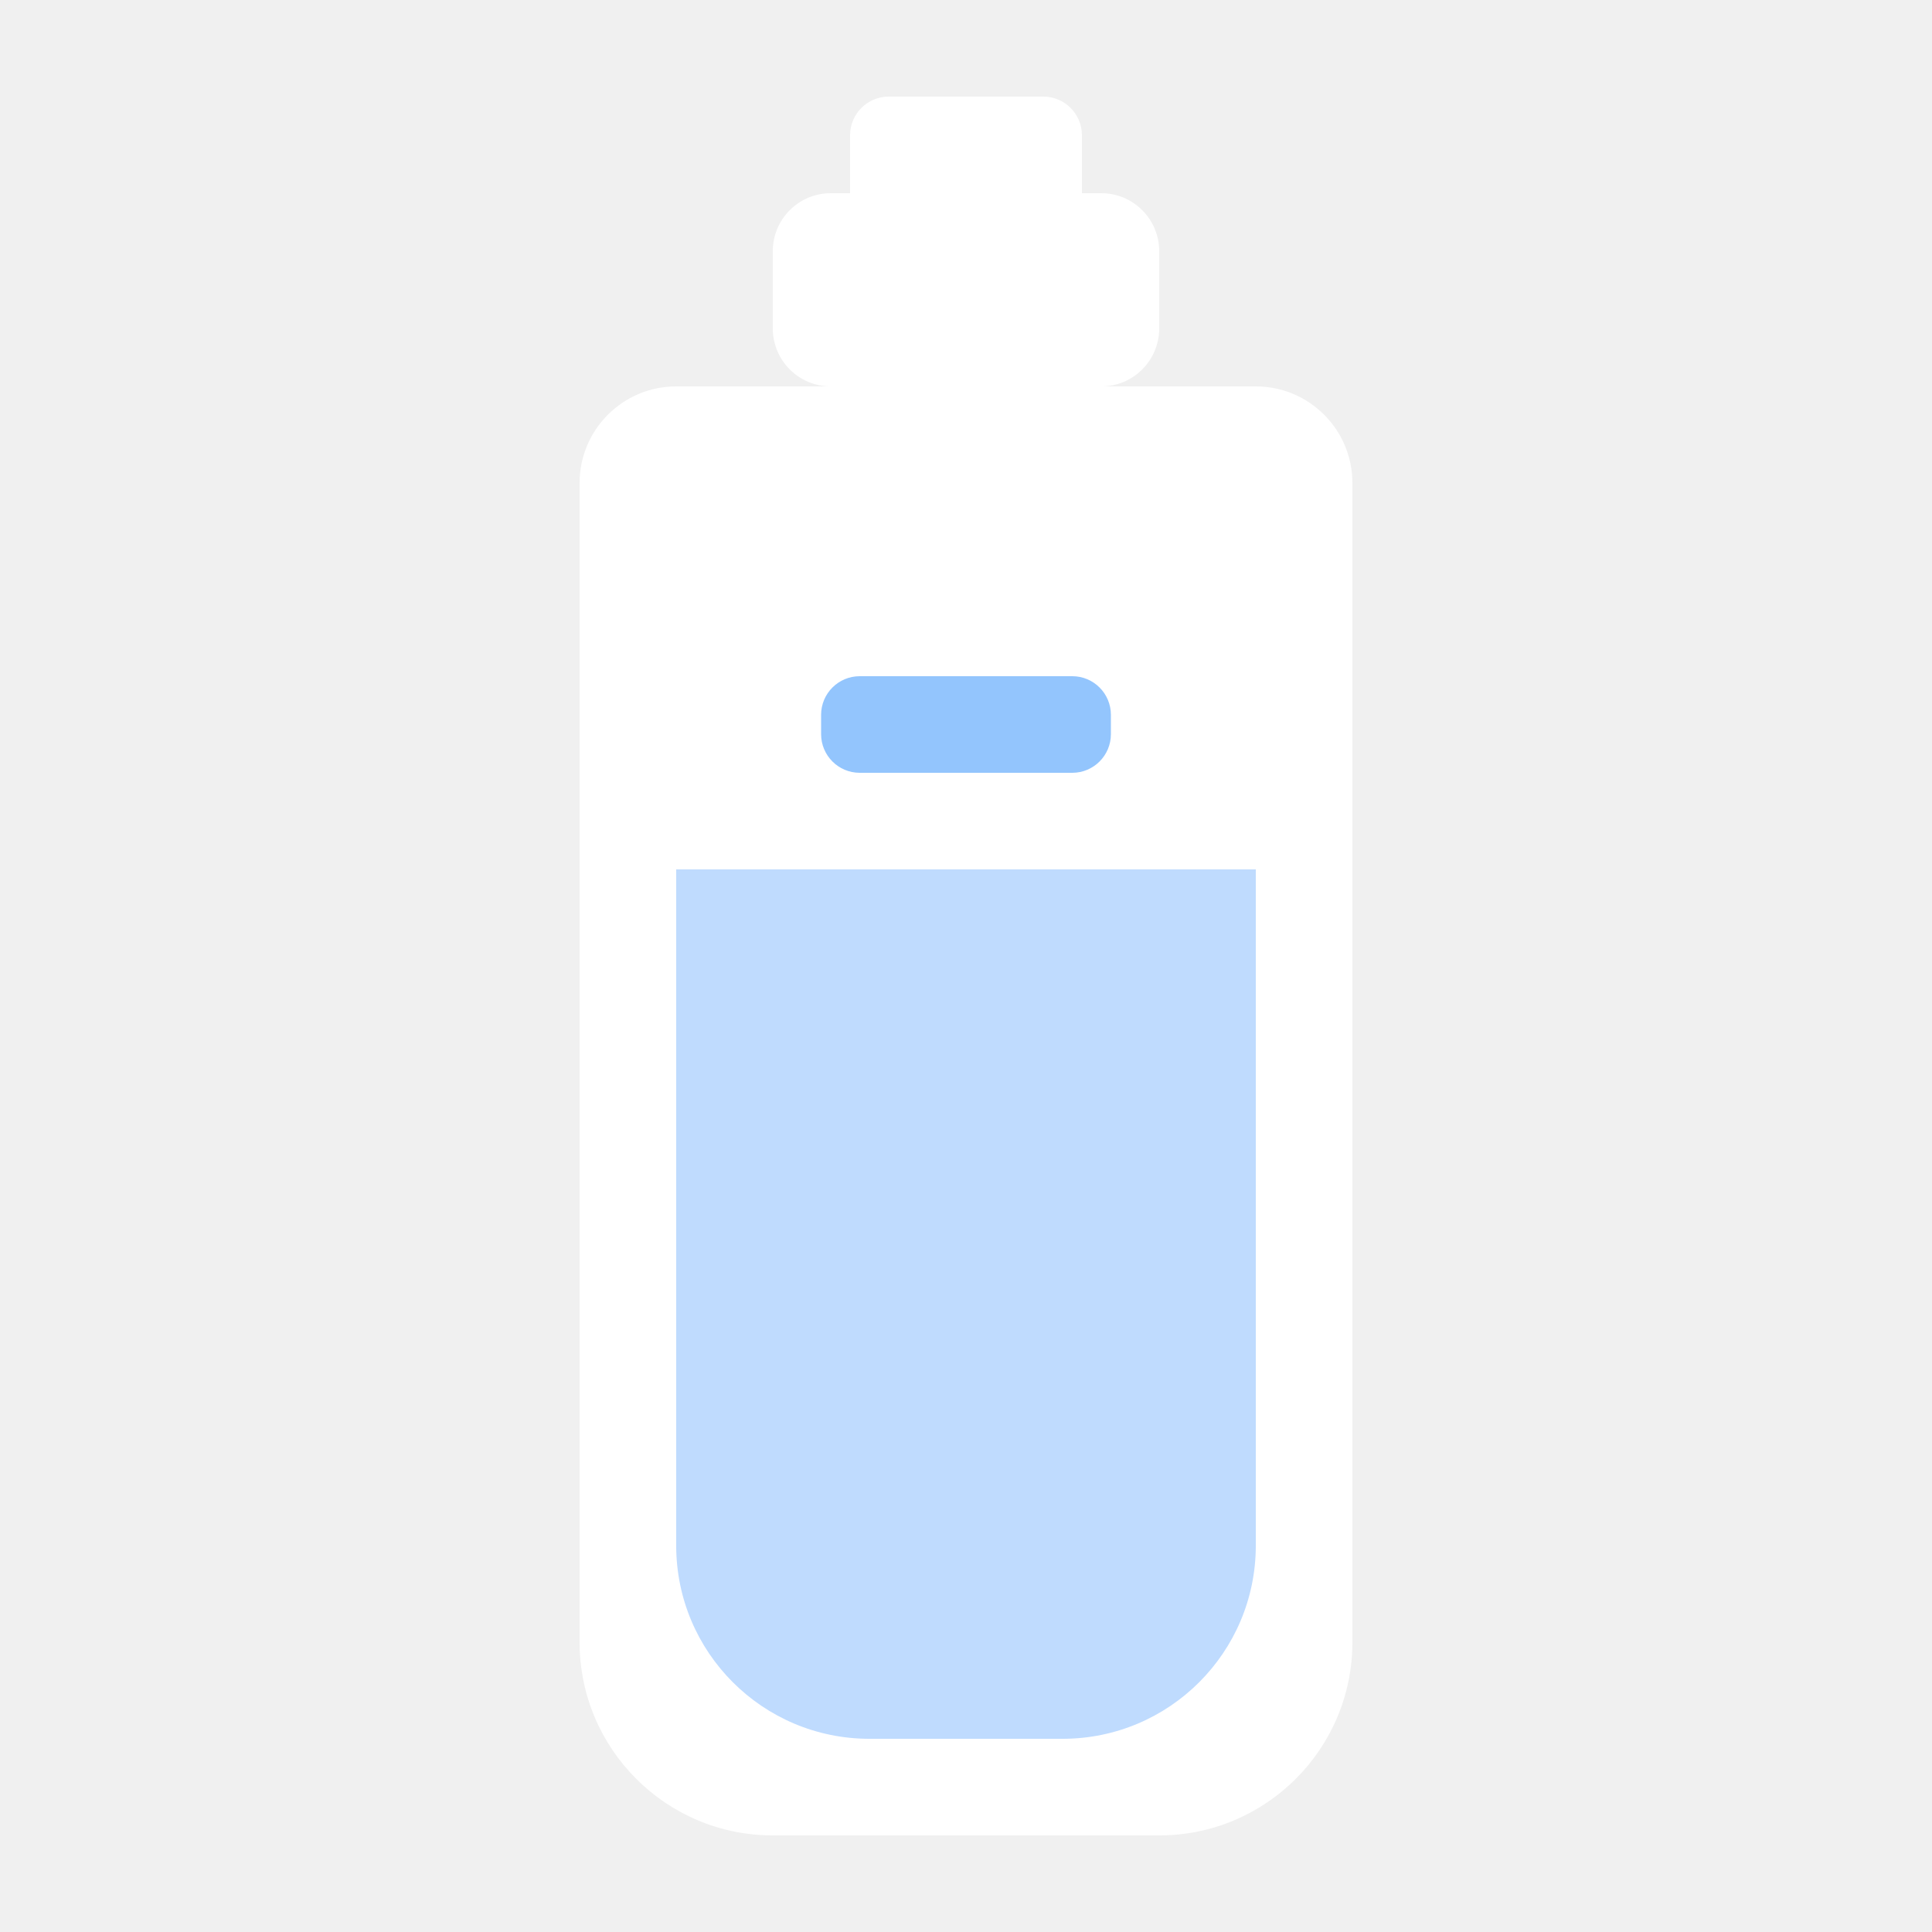
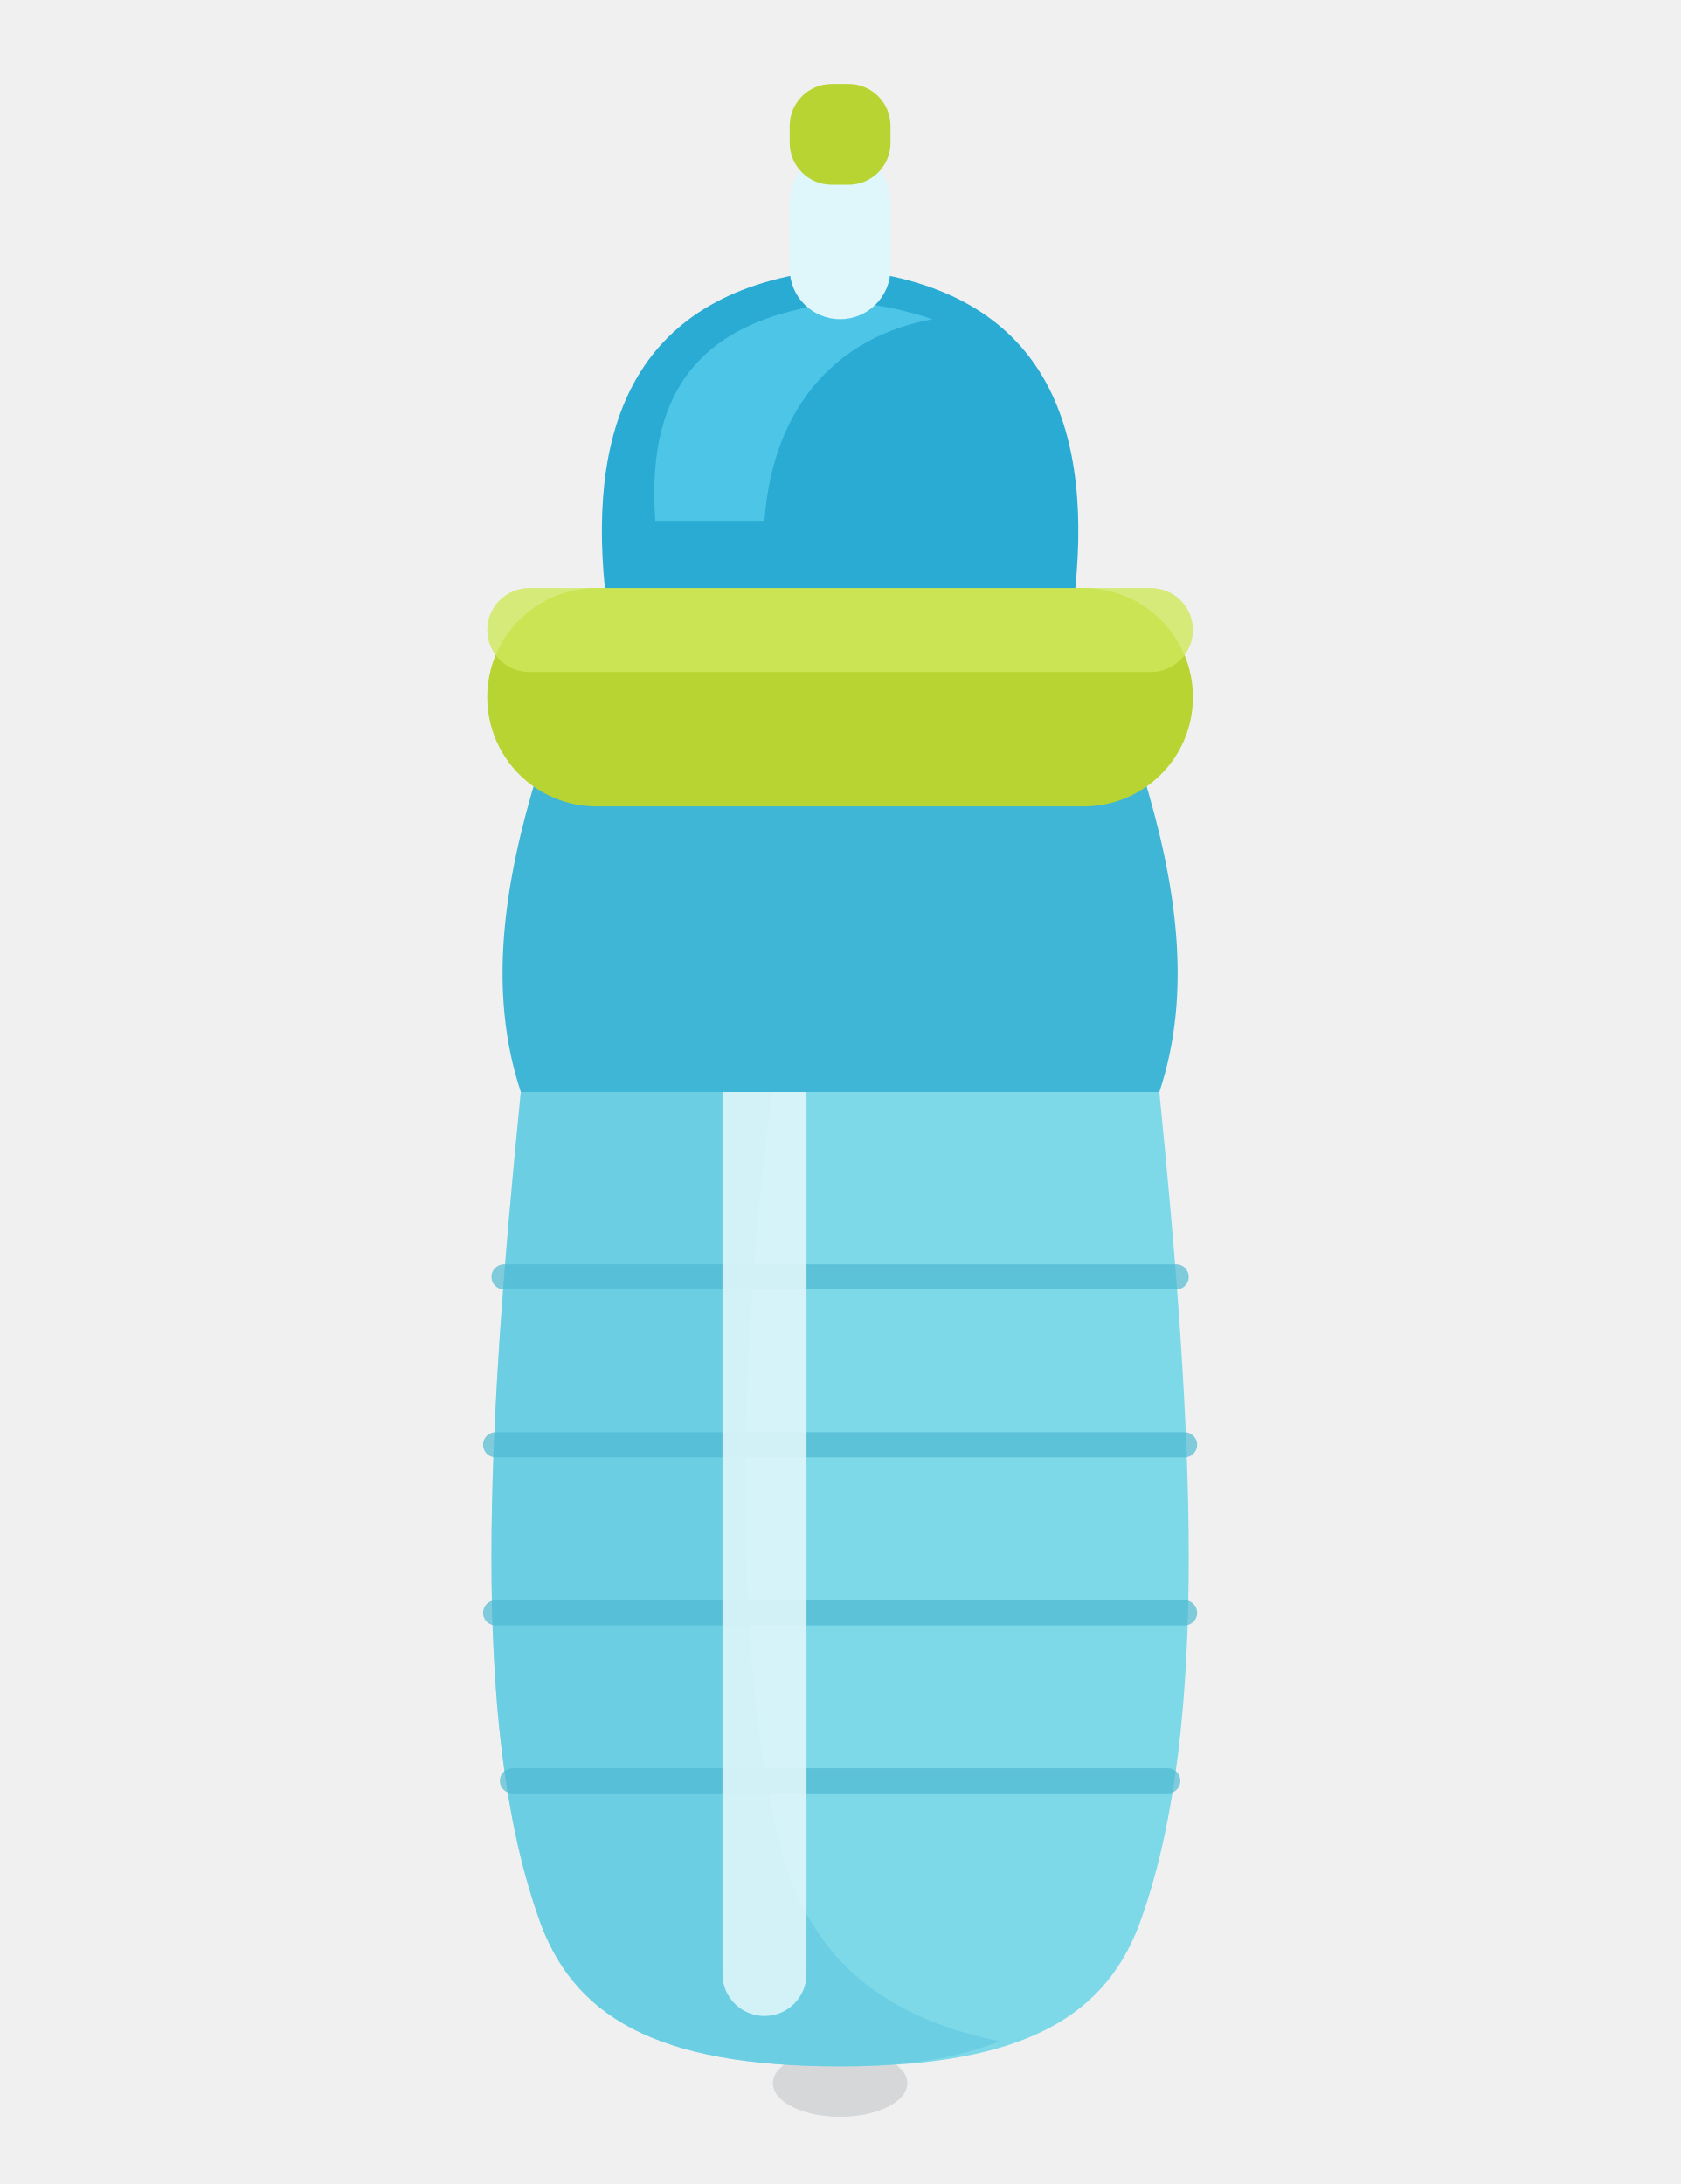
- <svg xmlns="http://www.w3.org/2000/svg" viewBox="0 0 200 200">
-   <rect x="80" y="20" width="40" height="20" rx="6" fill="#fff" />
-   <rect x="88" y="10" width="24" height="16" rx="4" fill="#fff" />
-   <path d="M70 40 h60 a10 10 0 0 1 10 10 v120 a20 20 0 0 1 -20 20 h-40 a20 20 0 0 1 -20 -20 v-120 a10 10 0 0 1 10 -10 z" fill="#fff" />
-   <path d="M70 90 h60 v70 a20 20 0 0 1 -20 20 h-20 a20 20 0 0 1 -20 -20 z" fill="#BFDBFE" />
-   <rect x="85" y="70" width="30" height="10" rx="4" fill="#93C5FD" />
+ <svg xmlns="http://www.w3.org/2000/svg" viewBox="0 0 200 260">
+   <ellipse cx="100" cy="248" rx="8" ry="4" fill="#0F172A" opacity="0.12" />
+   <path d="M62 130 C58 170, 56 205, 64 228 C68 240, 78 246, 100 246 C122 246, 132 240, 136 228 C144 205, 142 170, 138 130 Z" fill="#7DD8E8" />
+   <path d="M62 130 C58 170, 56 205, 64 228 C68 240, 78 246, 100 246 C108 246, 114 245, 119 243 C104 240, 96 232, 93 220 C87 198, 88 158, 92 130 Z" fill="#5CC7DE" opacity="0.55" />
+   <g stroke="#4FB9D2" stroke-width="3" stroke-linecap="round" opacity="0.7">
+     <path d="M60 152 h80" />
+     <path d="M59 172 h82" />
+     <path d="M59 192 h82" />
+     <path d="M61 212 h78" />
+   </g>
+   <rect x="86" y="90" width="10" height="150" rx="5" fill="#DFF6FA" opacity="0.9" />
+   <path d="M64 92 C60 105, 58 118, 62 130 L138 130 C142 118, 140 105, 136 92 Z" fill="#3FB6D6" />
+   <rect x="58" y="70" width="84" height="26" rx="13" fill="#B7D432" />
+   <rect x="58" y="70" width="84" height="10" rx="5" fill="#CFE85C" opacity="0.8" />
+   <path d="M72 70 C70 50, 76 34, 100 32 C124 34, 130 50, 128 70 Z" fill="#29ABD4" />
+   <path d="M78 62 C77 48, 82 38, 100 36 C104 36, 108 37, 111 38 C100 40, 92 48, 91 62 Z" fill="#5CD0EF" opacity="0.7" />
+   <rect x="94" y="18" width="12" height="20" rx="6" fill="#DFF6FA" />
+   <rect x="94" y="10" width="12" height="12" rx="5" fill="#B7D432" />
</svg>
